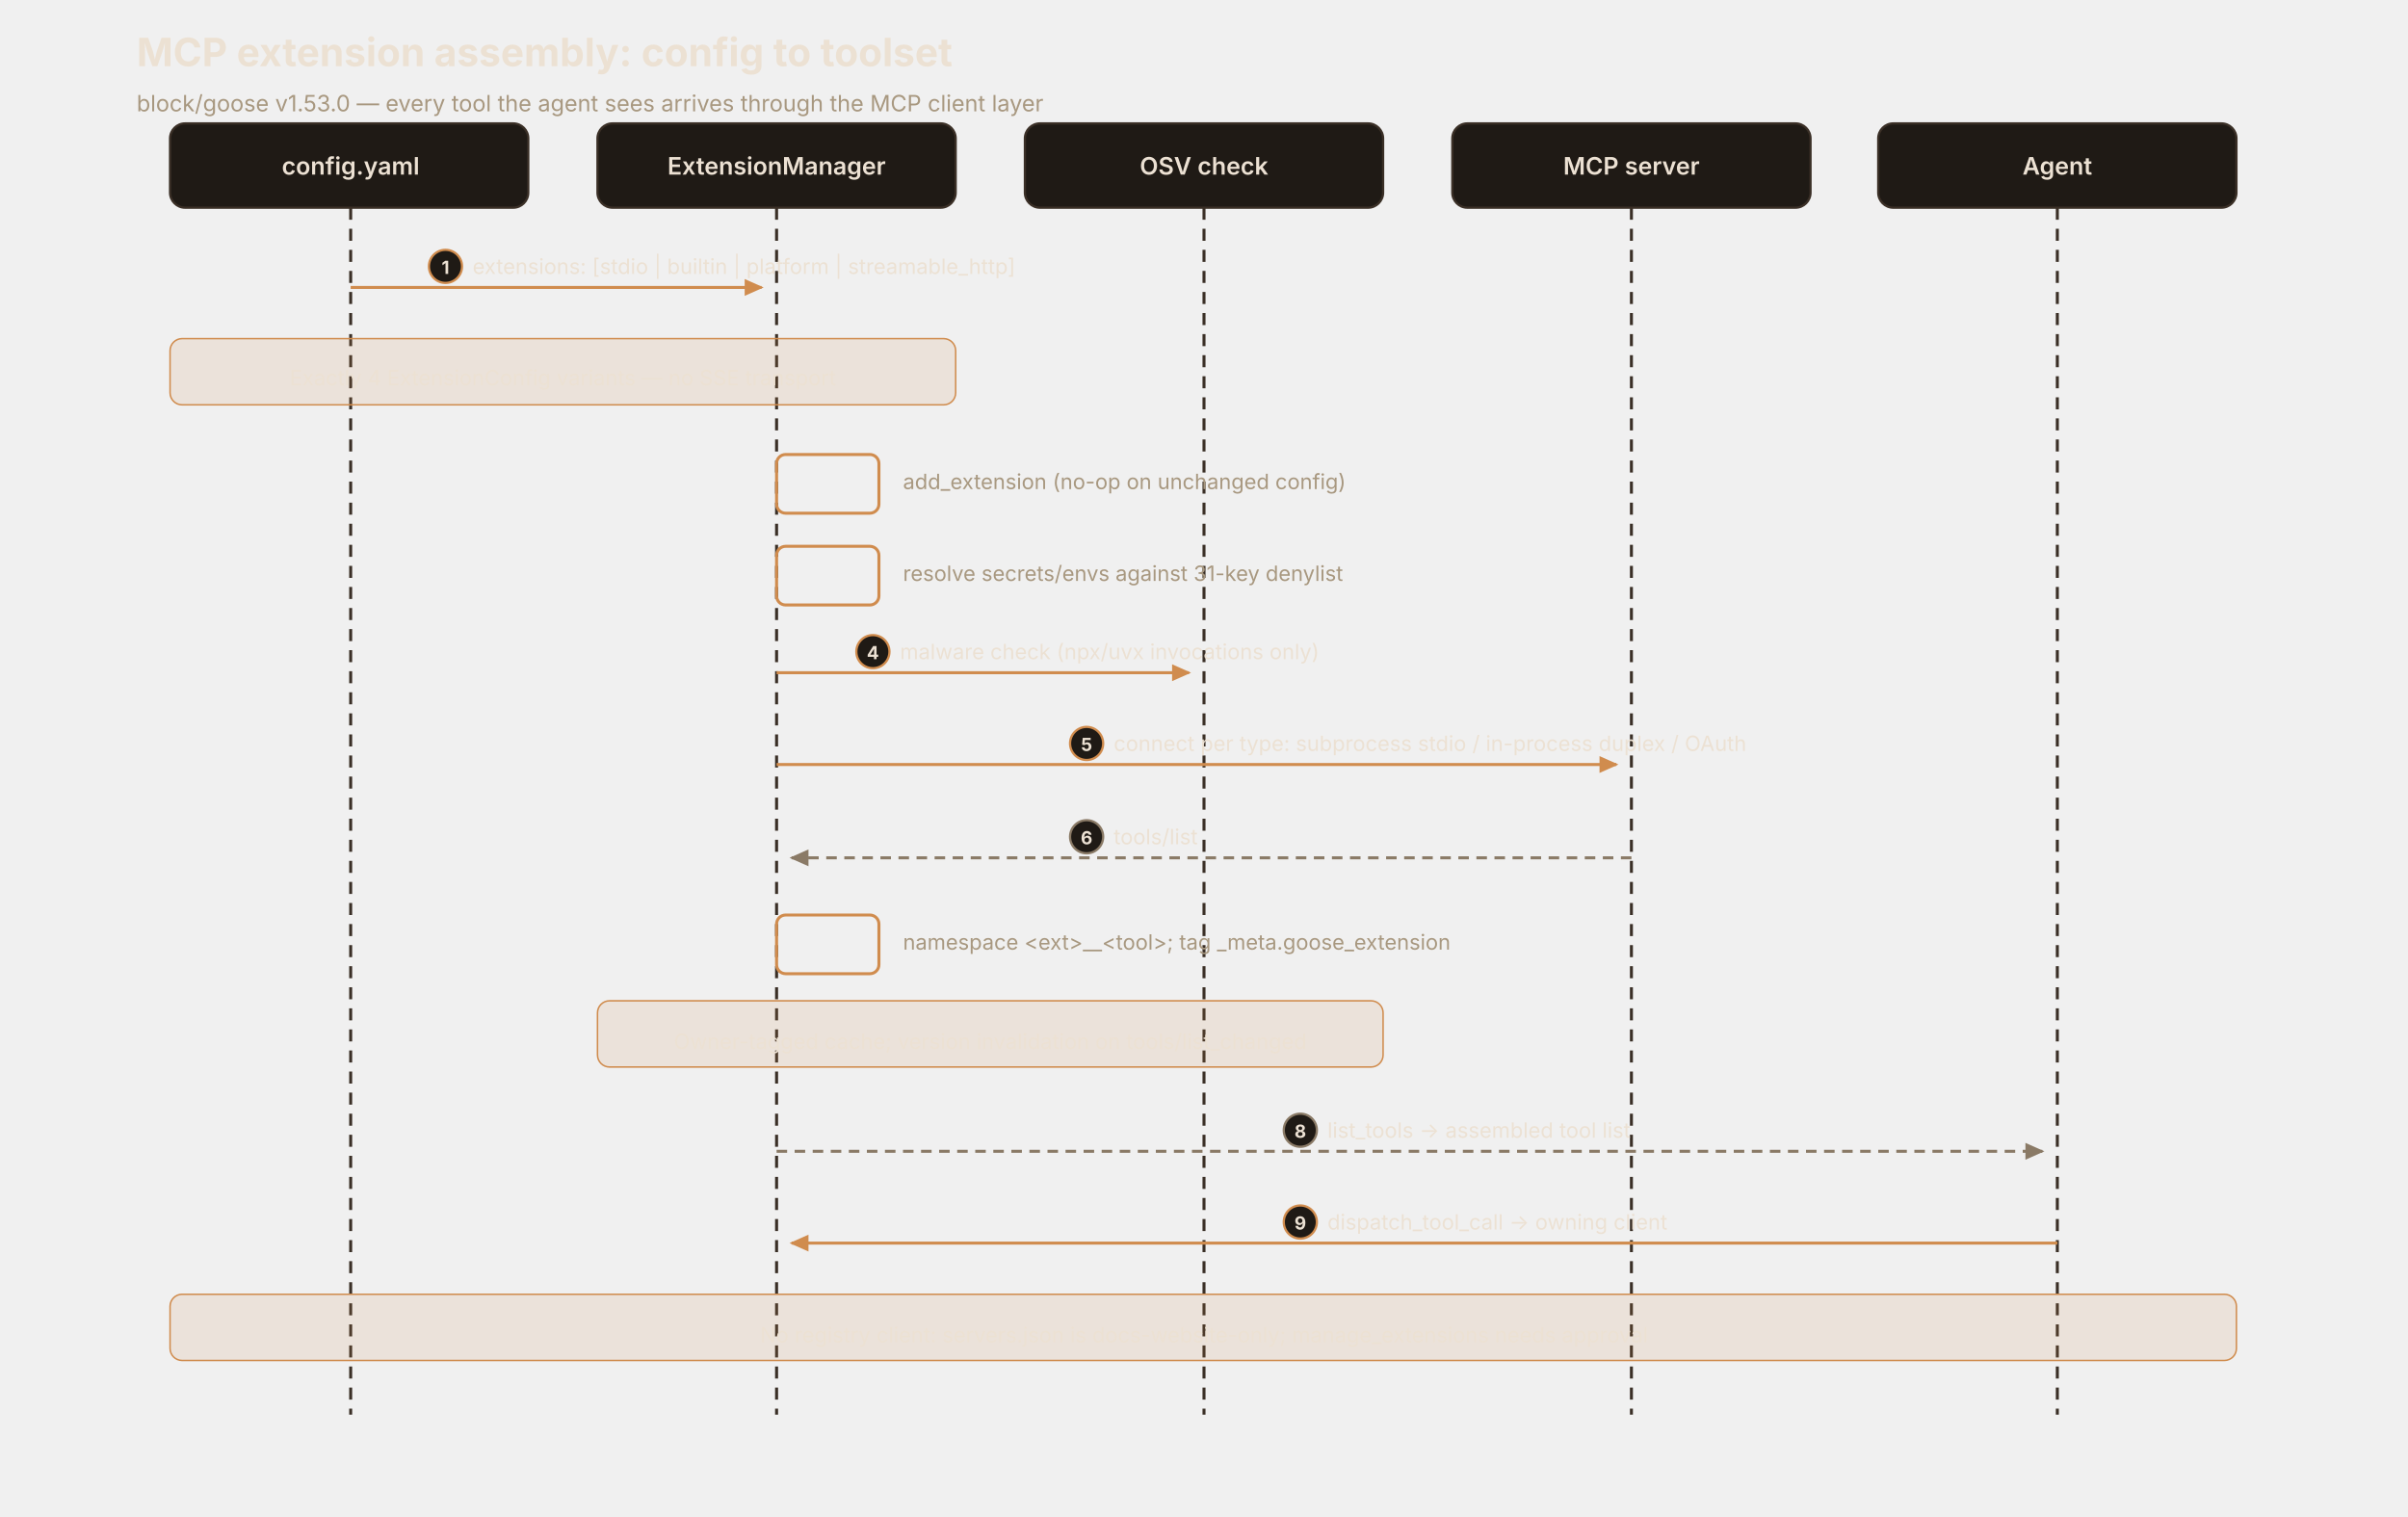
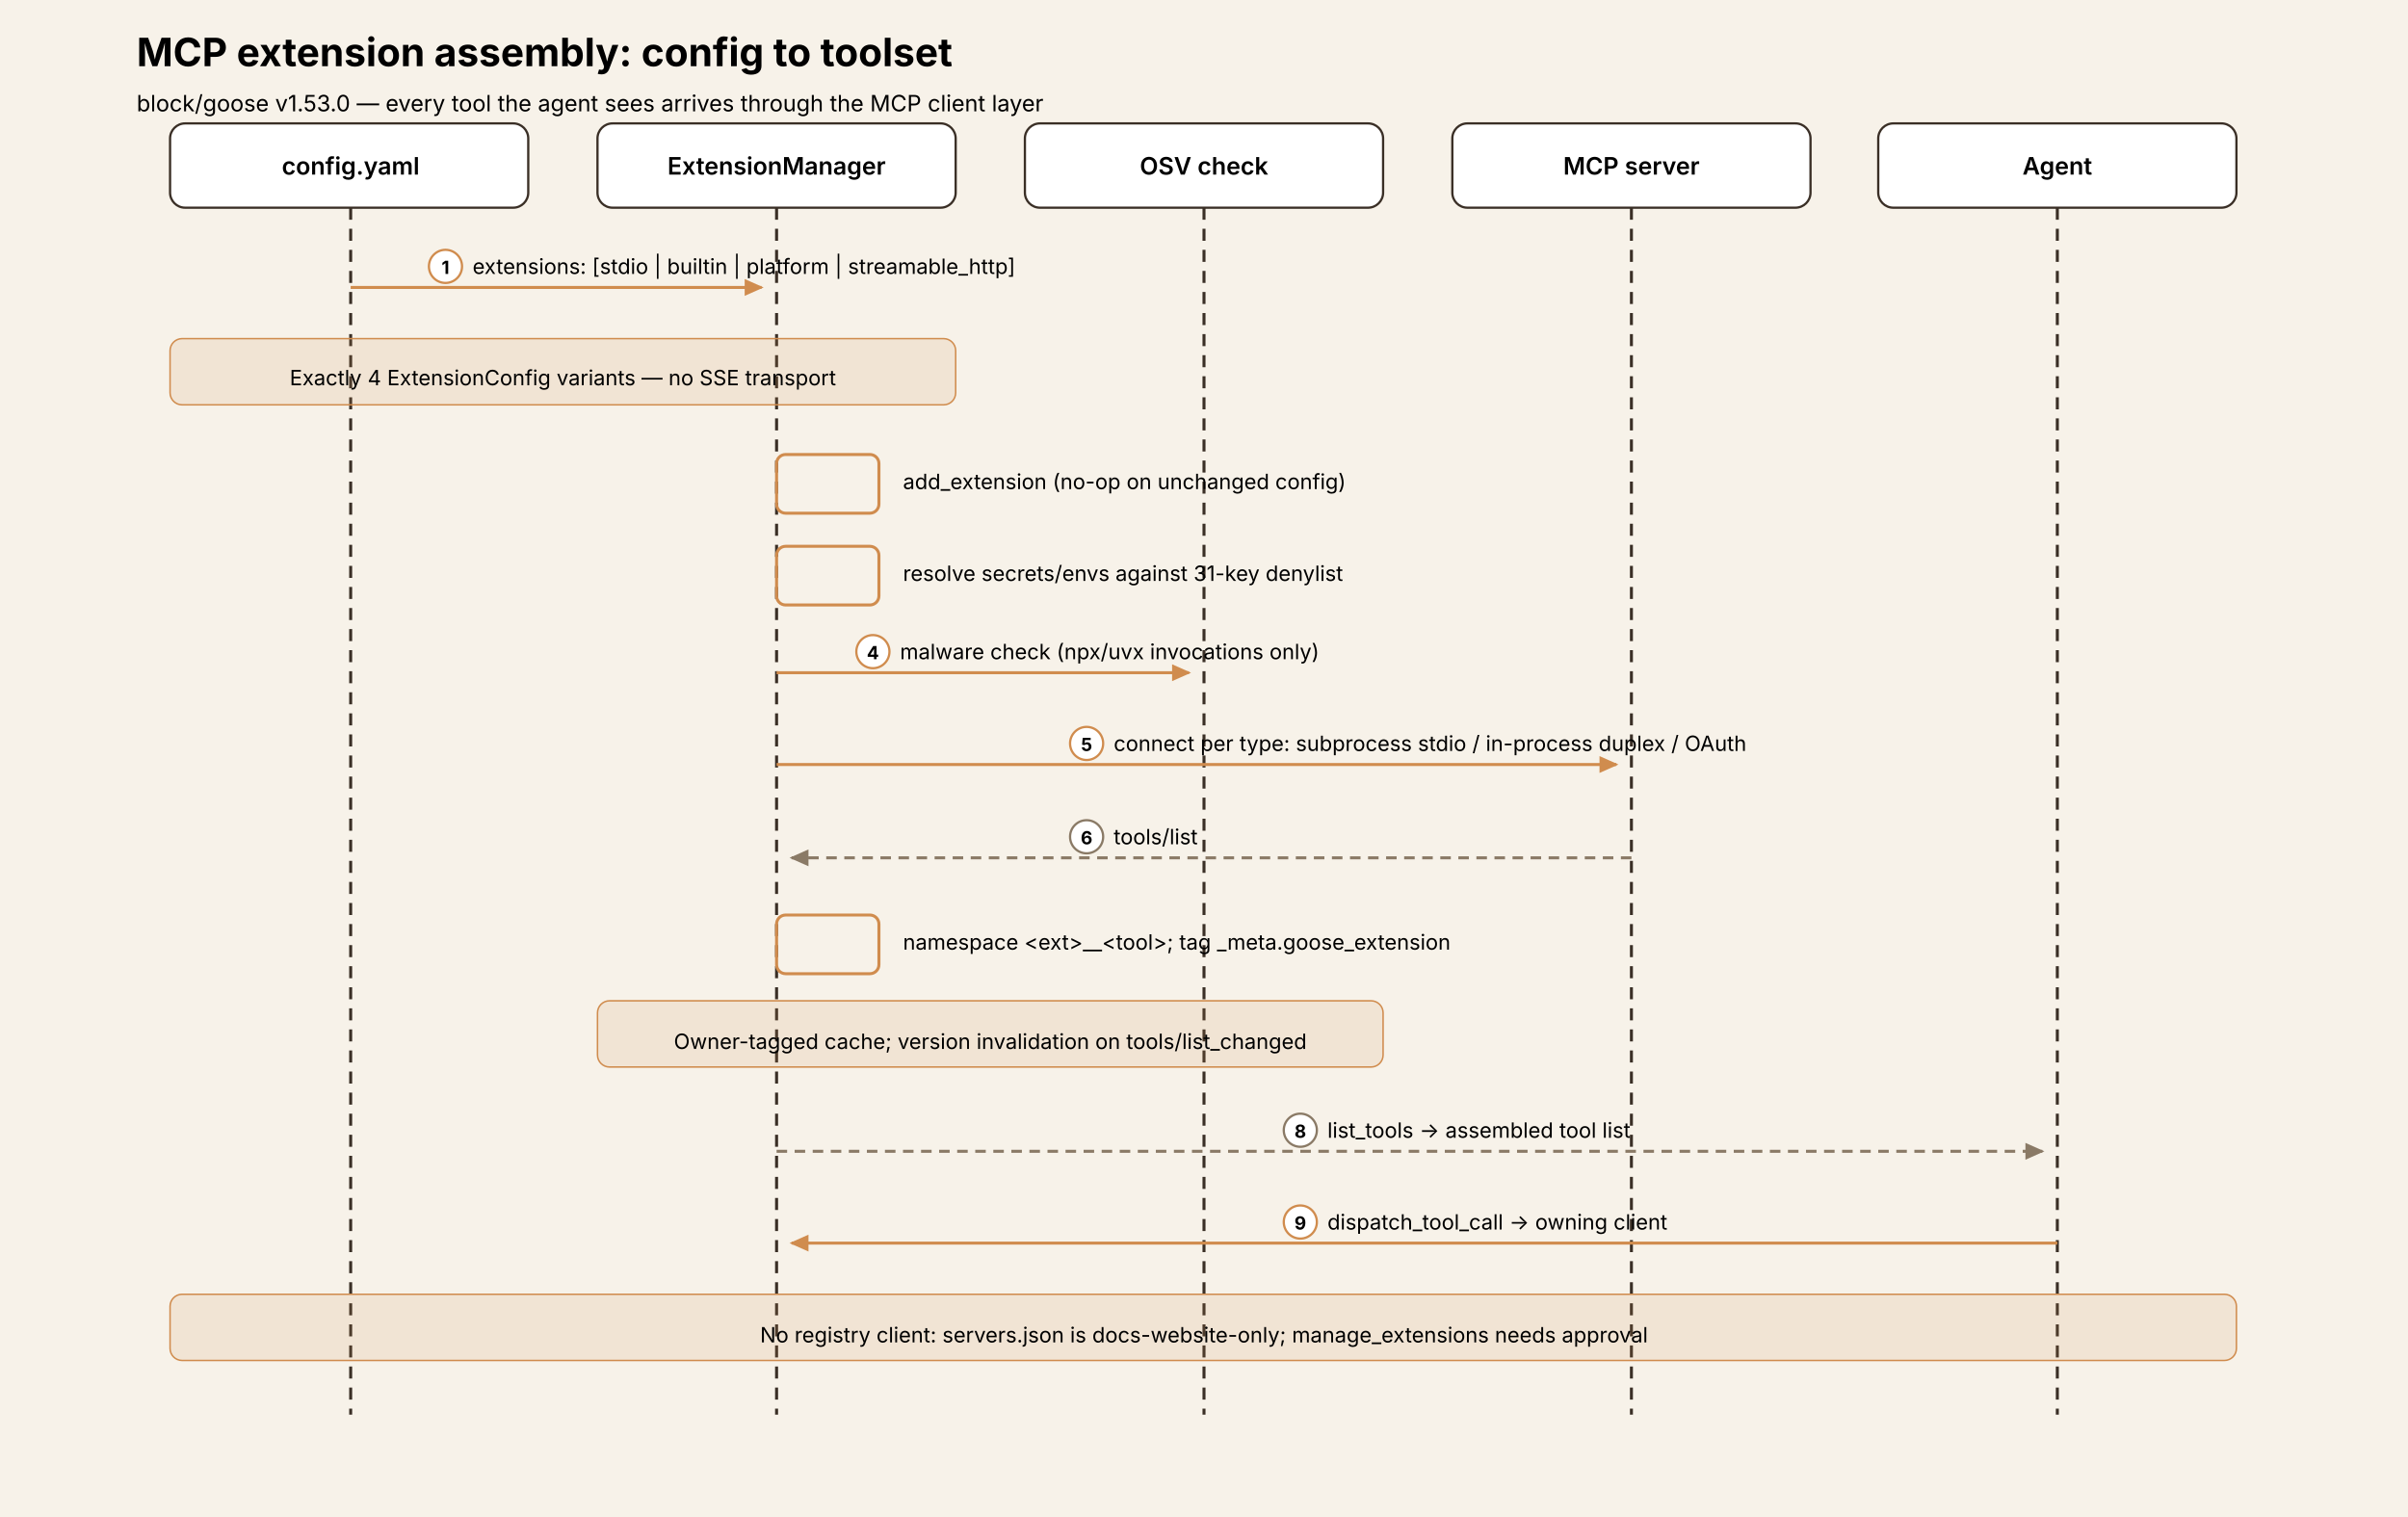
<svg xmlns="http://www.w3.org/2000/svg" viewBox="0 0 1600 1008" width="1600" font-family="system-ui, -apple-system, sans-serif">
  <defs>
    <marker id="arrc" viewBox="0 0 10 10" refX="8" refY="5" markerWidth="7" markerHeight="7" orient="auto-start-reverse">
      <path d="M 0 1 L 9 5 L 0 9 z" fill="#d08c4e" />
    </marker>
    <marker id="arrr" viewBox="0 0 10 10" refX="8" refY="5" markerWidth="7" markerHeight="7" orient="auto-start-reverse">
      <path d="M 0 1 L 9 5 L 0 9 z" fill="#8a7a66" />
    </marker>
  </defs>
-   <text x="90.78" y="44" font-size="26" font-weight="700" fill="#ece1d3">MCP extension assembly: config to toolset</text>
-   <text x="90.78" y="74" font-size="15" fill="#a89880">block/goose v1.53.0 — every tool the agent sees arrives through the MCP client layer</text>
+   <rect x="0" y="0" width="1600" height="1008" fill="#f7f2e9" />
+   <text x="90.78" y="44" font-size="26" font-weight="700" fill="#000000">MCP extension assembly: config to toolset</text>
+   <text x="90.78" y="74" font-size="15" fill="#000000">block/goose v1.53.0 — every tool the agent sees arrives through the MCP client layer</text>
  <line x1="233" y1="110" x2="233" y2="940" stroke="#3a2f26" stroke-width="2" stroke-dasharray="8 6" />
-   <rect x="113" y="82" width="238" height="56" rx="10" fill="#1f1a15" stroke="#3a2f26" stroke-width="1.5" />
-   <text x="233" y="116" text-anchor="middle" font-size="16" font-weight="600" fill="#ece1d3">config.yaml</text>
+   <rect x="113" y="82" width="238" height="56" rx="10" fill="#ffffff" stroke="#3a2f26" stroke-width="1.5" />
+   <text x="233" y="116" text-anchor="middle" font-size="16" font-weight="600" fill="#000000">config.yaml</text>
  <line x1="516" y1="110" x2="516" y2="940" stroke="#3a2f26" stroke-width="2" stroke-dasharray="8 6" />
-   <rect x="397" y="82" width="238" height="56" rx="10" fill="#1f1a15" stroke="#3a2f26" stroke-width="1.5" />
-   <text x="516" y="116" text-anchor="middle" font-size="16" font-weight="600" fill="#ece1d3">ExtensionManager</text>
+   <rect x="397" y="82" width="238" height="56" rx="10" fill="#ffffff" stroke="#3a2f26" stroke-width="1.5" />
+   <text x="516" y="116" text-anchor="middle" font-size="16" font-weight="600" fill="#000000">ExtensionManager</text>
  <line x1="800" y1="110" x2="800" y2="940" stroke="#3a2f26" stroke-width="2" stroke-dasharray="8 6" />
-   <rect x="681" y="82" width="238" height="56" rx="10" fill="#1f1a15" stroke="#3a2f26" stroke-width="1.5" />
-   <text x="800" y="116" text-anchor="middle" font-size="16" font-weight="600" fill="#ece1d3">OSV check</text>
+   <rect x="681" y="82" width="238" height="56" rx="10" fill="#ffffff" stroke="#3a2f26" stroke-width="1.5" />
+   <text x="800" y="116" text-anchor="middle" font-size="16" font-weight="600" fill="#000000">OSV check</text>
  <line x1="1084" y1="110" x2="1084" y2="940" stroke="#3a2f26" stroke-width="2" stroke-dasharray="8 6" />
-   <rect x="965" y="82" width="238" height="56" rx="10" fill="#1f1a15" stroke="#3a2f26" stroke-width="1.5" />
-   <text x="1084" y="116" text-anchor="middle" font-size="16" font-weight="600" fill="#ece1d3">MCP server</text>
+   <rect x="965" y="82" width="238" height="56" rx="10" fill="#ffffff" stroke="#3a2f26" stroke-width="1.5" />
+   <text x="1084" y="116" text-anchor="middle" font-size="16" font-weight="600" fill="#000000">MCP server</text>
  <line x1="1367" y1="110" x2="1367" y2="940" stroke="#3a2f26" stroke-width="2" stroke-dasharray="8 6" />
-   <rect x="1248" y="82" width="238" height="56" rx="10" fill="#1f1a15" stroke="#3a2f26" stroke-width="1.5" />
-   <text x="1367" y="116" text-anchor="middle" font-size="16" font-weight="600" fill="#ece1d3">Agent</text>
+   <rect x="1248" y="82" width="238" height="56" rx="10" fill="#ffffff" stroke="#3a2f26" stroke-width="1.5" />
+   <text x="1367" y="116" text-anchor="middle" font-size="16" font-weight="600" fill="#000000">Agent</text>
  <line x1="233" y1="191" x2="506" y2="191" stroke="#d08c4e" stroke-width="2" marker-end="url(#arrc)" />
-   <circle cx="296" cy="177" r="11" fill="#1f1a15" stroke="#d08c4e" stroke-width="1.5" />
-   <text x="296" y="182" text-anchor="middle" font-size="12" font-weight="700" fill="#ece1d3">1</text>
-   <text x="314" y="182" font-size="14" fill="#ece1d3">extensions: [stdio | builtin | platform | streamable_http]</text>
+   <circle cx="296" cy="177" r="11" fill="#ffffff" stroke="#d08c4e" stroke-width="1.5" />
+   <text x="296" y="182" text-anchor="middle" font-size="12" font-weight="700" fill="#000000">1</text>
+   <text x="314" y="182" font-size="14" fill="#000000">extensions: [stdio | builtin | platform | streamable_http]</text>
  <rect x="113" y="225" width="522" height="44" rx="8" fill="#d08c4e22" stroke="#d08c4e" stroke-width="1" />
-   <text x="374" y="256" text-anchor="middle" font-size="14" fill="#ece1d3">Exactly 4 ExtensionConfig variants — no SSE transport</text>
+   <text x="374" y="256" text-anchor="middle" font-size="14" fill="#000000">Exactly 4 ExtensionConfig variants — no SSE transport</text>
  <rect x="516" y="302" width="68" height="39" rx="6" fill="none" stroke="#d08c4e" stroke-width="2" />
-   <text x="600" y="325" font-size="14" fill="#a89880">add_extension (no-op on unchanged config)</text>
+   <text x="600" y="325" font-size="14" fill="#000000">add_extension (no-op on unchanged config)</text>
  <rect x="516" y="363" width="68" height="39" rx="6" fill="none" stroke="#d08c4e" stroke-width="2" />
-   <text x="600" y="386" font-size="14" fill="#a89880">resolve secrets/envs against 31-key denylist</text>
+   <text x="600" y="386" font-size="14" fill="#000000">resolve secrets/envs against 31-key denylist</text>
  <line x1="516" y1="447" x2="790" y2="447" stroke="#d08c4e" stroke-width="2" marker-end="url(#arrc)" />
-   <circle cx="580" cy="433" r="11" fill="#1f1a15" stroke="#d08c4e" stroke-width="1.5" />
-   <text x="580" y="438" text-anchor="middle" font-size="12" font-weight="700" fill="#ece1d3">4</text>
-   <text x="598" y="438" font-size="14" fill="#ece1d3">malware check (npx/uvx invocations only)</text>
+   <circle cx="580" cy="433" r="11" fill="#ffffff" stroke="#d08c4e" stroke-width="1.5" />
+   <text x="580" y="438" text-anchor="middle" font-size="12" font-weight="700" fill="#000000">4</text>
+   <text x="598" y="438" font-size="14" fill="#000000">malware check (npx/uvx invocations only)</text>
  <line x1="516" y1="508" x2="1074" y2="508" stroke="#d08c4e" stroke-width="2" marker-end="url(#arrc)" />
-   <circle cx="722" cy="494" r="11" fill="#1f1a15" stroke="#d08c4e" stroke-width="1.5" />
-   <text x="722" y="499" text-anchor="middle" font-size="12" font-weight="700" fill="#ece1d3">5</text>
-   <text x="740" y="499" font-size="14" fill="#ece1d3">connect per type: subprocess stdio / in-process duplex / OAuth</text>
+   <circle cx="722" cy="494" r="11" fill="#ffffff" stroke="#d08c4e" stroke-width="1.5" />
+   <text x="722" y="499" text-anchor="middle" font-size="12" font-weight="700" fill="#000000">5</text>
+   <text x="740" y="499" font-size="14" fill="#000000">connect per type: subprocess stdio / in-process duplex / OAuth</text>
  <line x1="1084" y1="570" x2="526" y2="570" stroke="#8a7a66" stroke-width="2" stroke-dasharray="7 5" marker-end="url(#arrr)" />
-   <circle cx="722" cy="556" r="11" fill="#1f1a15" stroke="#8a7a66" stroke-width="1.5" />
-   <text x="722" y="561" text-anchor="middle" font-size="12" font-weight="700" fill="#ece1d3">6</text>
-   <text x="740" y="561" font-size="14" fill="#ece1d3">tools/list</text>
+   <circle cx="722" cy="556" r="11" fill="#ffffff" stroke="#8a7a66" stroke-width="1.5" />
+   <text x="722" y="561" text-anchor="middle" font-size="12" font-weight="700" fill="#000000">6</text>
+   <text x="740" y="561" font-size="14" fill="#000000">tools/list</text>
  <rect x="516" y="608" width="68" height="39" rx="6" fill="none" stroke="#d08c4e" stroke-width="2" />
-   <text x="600" y="631" font-size="14" fill="#a89880">namespace &lt;ext&gt;__&lt;tool&gt;; tag _meta.goose_extension</text>
+   <text x="600" y="631" font-size="14" fill="#000000">namespace &lt;ext&gt;__&lt;tool&gt;; tag _meta.goose_extension</text>
  <rect x="397" y="665" width="522" height="44" rx="8" fill="#d08c4e22" stroke="#d08c4e" stroke-width="1" />
-   <text x="658" y="697" text-anchor="middle" font-size="14" fill="#ece1d3">Owner-tagged cache; version invalidation on tools/list_changed</text>
+   <text x="658" y="697" text-anchor="middle" font-size="14" fill="#000000">Owner-tagged cache; version invalidation on tools/list_changed</text>
  <line x1="516" y1="765" x2="1357" y2="765" stroke="#8a7a66" stroke-width="2" stroke-dasharray="7 5" marker-end="url(#arrr)" />
-   <circle cx="864" cy="751" r="11" fill="#1f1a15" stroke="#8a7a66" stroke-width="1.5" />
-   <text x="864" y="756" text-anchor="middle" font-size="12" font-weight="700" fill="#ece1d3">8</text>
-   <text x="882" y="756" font-size="14" fill="#ece1d3">list_tools -&gt; assembled tool list</text>
+   <circle cx="864" cy="751" r="11" fill="#ffffff" stroke="#8a7a66" stroke-width="1.5" />
+   <text x="864" y="756" text-anchor="middle" font-size="12" font-weight="700" fill="#000000">8</text>
+   <text x="882" y="756" font-size="14" fill="#000000">list_tools -&gt; assembled tool list</text>
  <line x1="1367" y1="826" x2="526" y2="826" stroke="#d08c4e" stroke-width="2" marker-end="url(#arrc)" />
-   <circle cx="864" cy="812" r="11" fill="#1f1a15" stroke="#d08c4e" stroke-width="1.5" />
-   <text x="864" y="817" text-anchor="middle" font-size="12" font-weight="700" fill="#ece1d3">9</text>
-   <text x="882" y="817" font-size="14" fill="#ece1d3">dispatch_tool_call -&gt; owning client</text>
+   <circle cx="864" cy="812" r="11" fill="#ffffff" stroke="#d08c4e" stroke-width="1.5" />
+   <text x="864" y="817" text-anchor="middle" font-size="12" font-weight="700" fill="#000000">9</text>
+   <text x="882" y="817" font-size="14" fill="#000000">dispatch_tool_call -&gt; owning client</text>
  <rect x="113" y="860" width="1373" height="44" rx="8" fill="#d08c4e22" stroke="#d08c4e" stroke-width="1" />
-   <text x="800" y="892" text-anchor="middle" font-size="14" fill="#ece1d3">No registry client: servers.json is docs-website-only; manage_extensions needs approval</text>
+   <text x="800" y="892" text-anchor="middle" font-size="14" fill="#000000">No registry client: servers.json is docs-website-only; manage_extensions needs approval</text>
</svg>
